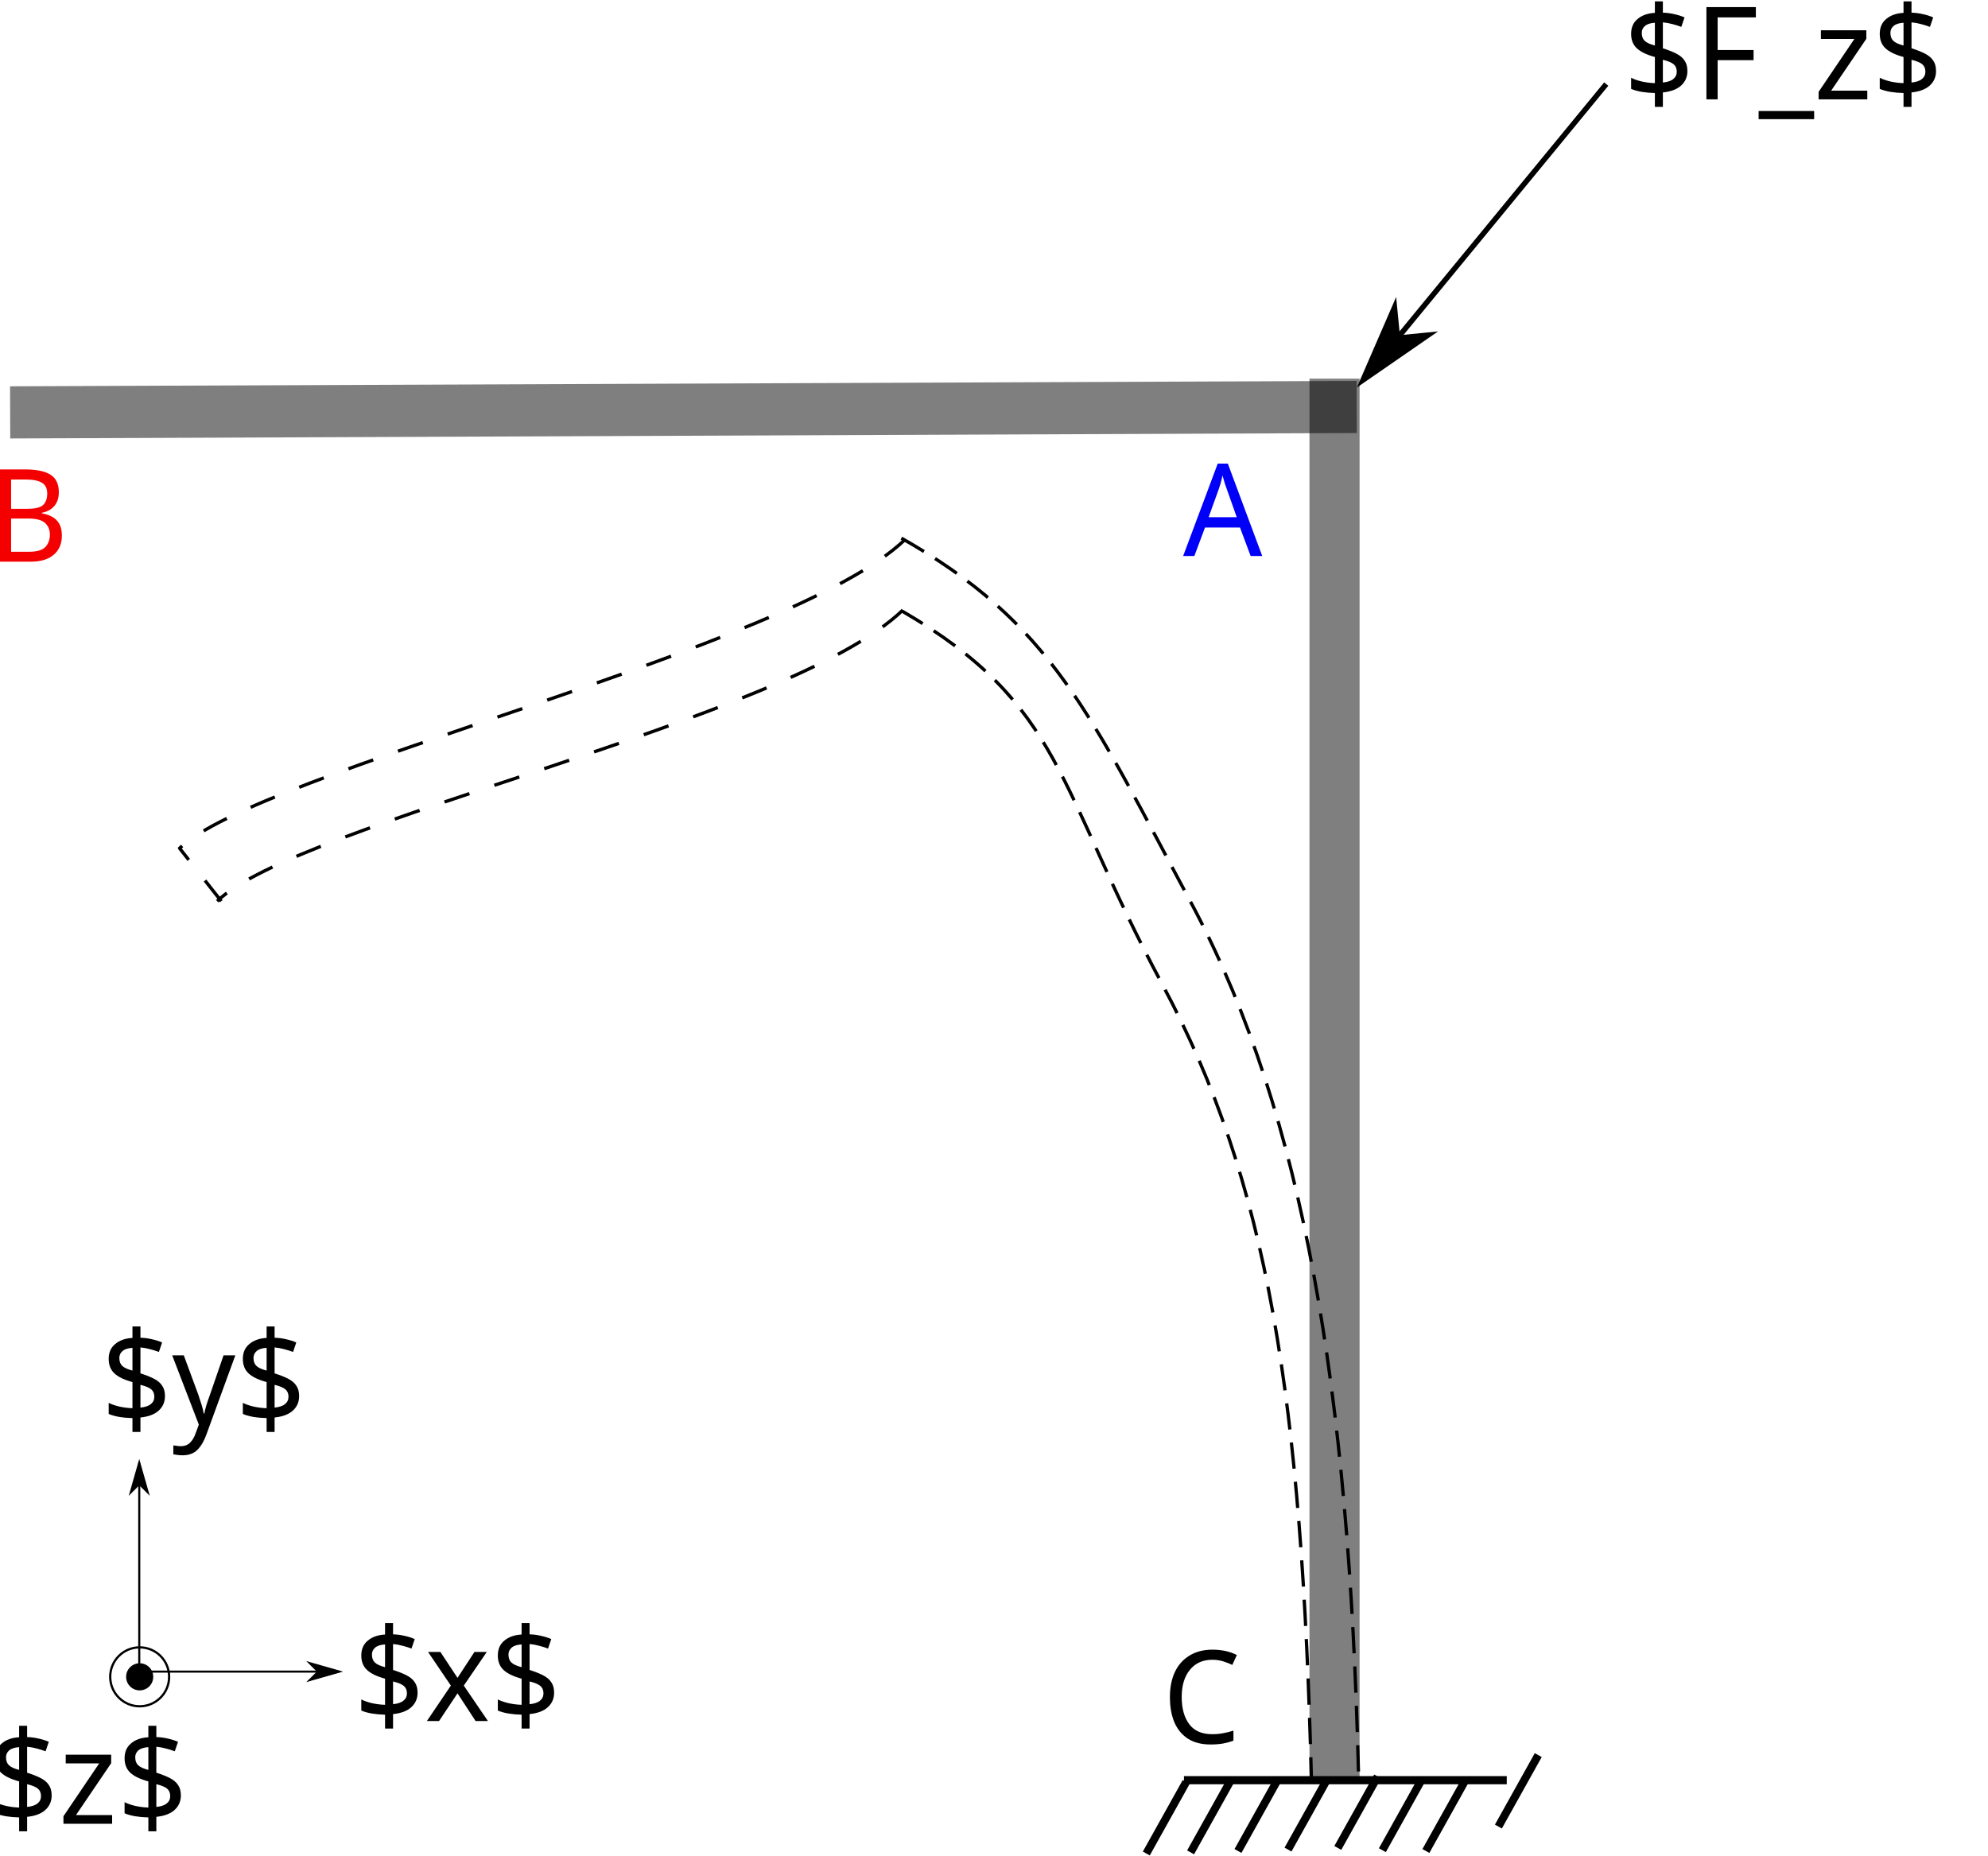
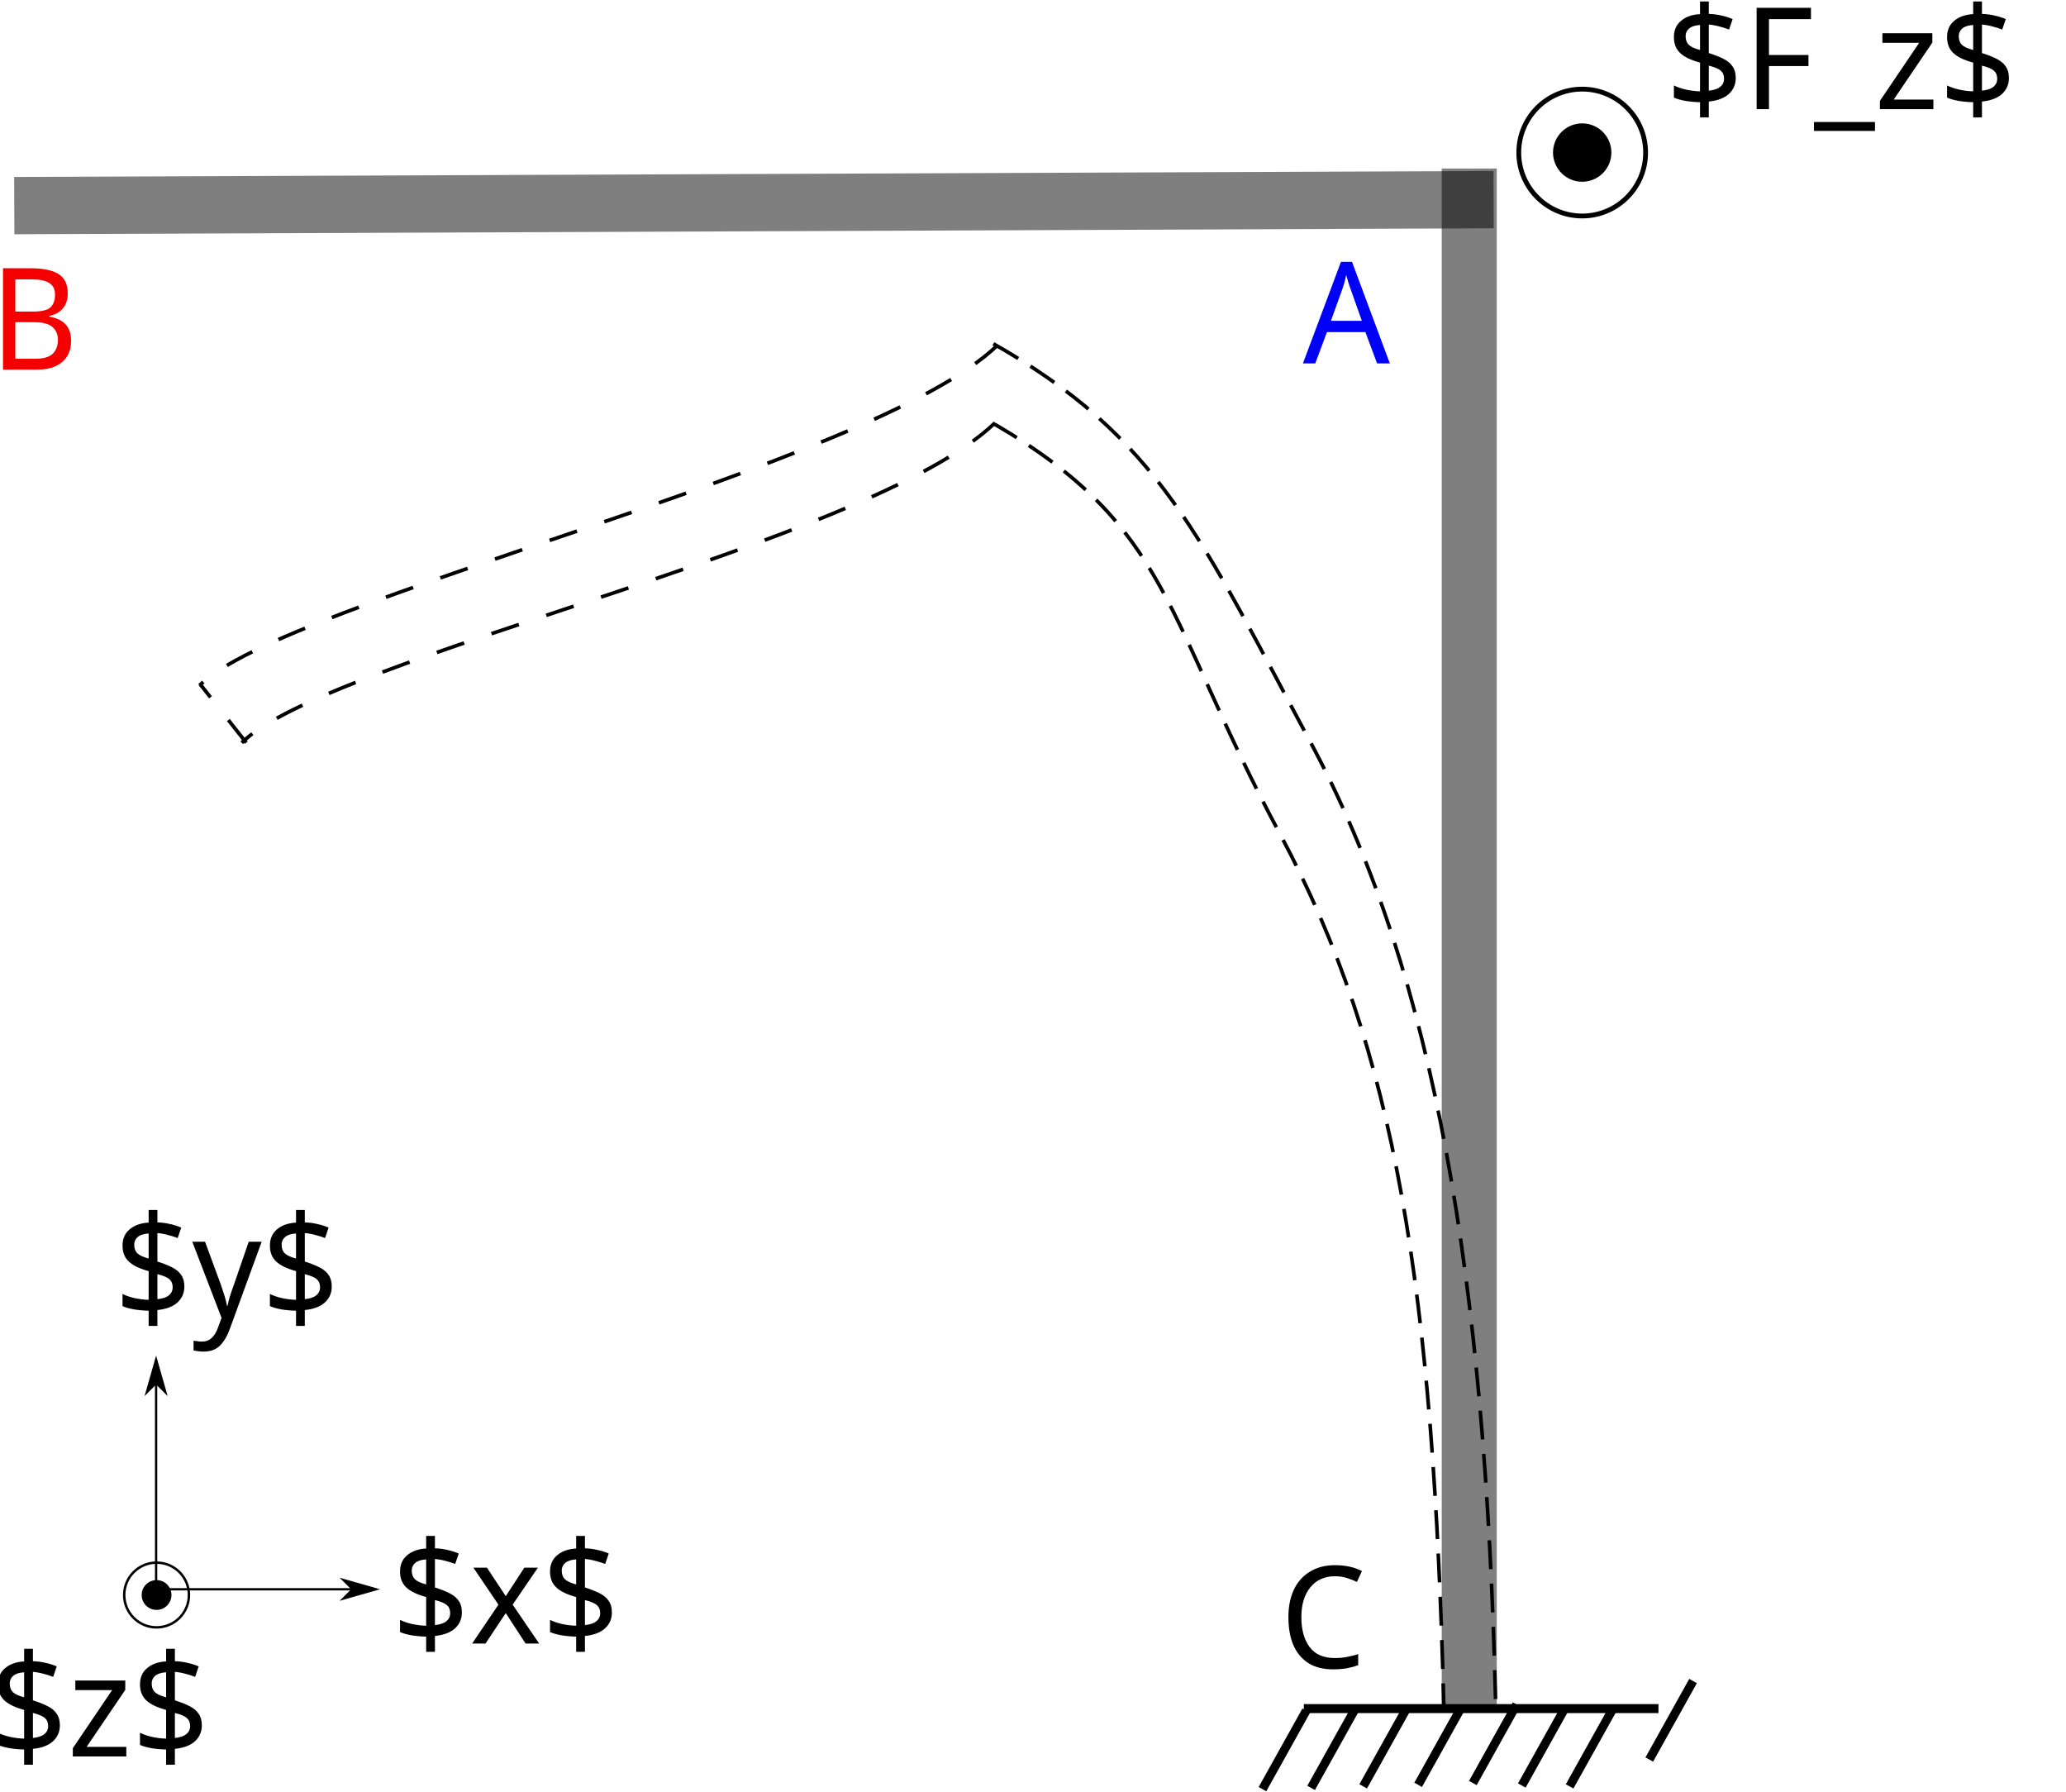
- <svg xmlns="http://www.w3.org/2000/svg" width="160.103mm" height="149.426mm" viewBox="0 0 160.103 149.426" version="1.1" id="svg1243">
+ <svg xmlns="http://www.w3.org/2000/svg" width="151.45mm" height="131.283mm" viewBox="0 0 151.45 131.283" version="1.1" id="svg1243">
  <defs id="defs1237">
    <marker style="overflow:visible" id="marker2302" refX="0" refY="0" orient="auto">
      <path transform="matrix(-0.8,0,0,-0.8,-10,0)" style="fill:#000000;fill-opacity:1;fill-rule:evenodd;stroke:#000000;stroke-width:1pt;stroke-opacity:1" d="M 0,0 5,-5 -12.5,0 5,5 Z" id="path2300" />
    </marker>
    <marker orient="auto" refY="0" refX="0" id="Arrow1Lend-8" style="overflow:visible">
      <path id="path869-4" d="M 0,0 5,-5 -12.5,0 5,5 Z" style="fill:#000000;fill-opacity:1;fill-rule:evenodd;stroke:#000000;stroke-width:1pt;stroke-opacity:1" transform="matrix(-0.8,0,0,-0.8,-10,0)" />
    </marker>
    <marker style="overflow:visible" id="Arrow1Lend" refX="0" refY="0" orient="auto">
      <path transform="matrix(-0.8,0,0,-0.8,-10,0)" style="fill:#000000;fill-opacity:1;fill-rule:evenodd;stroke:#000000;stroke-width:1pt;stroke-opacity:1" d="M 0,0 5,-5 -12.5,0 5,5 Z" id="path869" />
    </marker>
  </defs>
-   <g id="layer1" transform="translate(-76.43044,-78.65592)">
+   <g id="layer1" transform="translate(-76.20149,-96.79878)">
    <g transform="matrix(0.0036514,0.9822181,-0.9436103,0.0038008,269.449,-17.54213)" style="fill:#000000;fill-opacity:0.5" id="g13">
      <rect style="fill:#000000;fill-opacity:0.5;fill-rule:evenodd;stroke-width:0.265" id="rect10" width="4.276" height="114.926" x="128.824" y="89.268" />
    </g>
    <g id="g13-7" style="fill:#000000;fill-opacity:0.5" transform="matrix(0.9436174,0,0,0.9822254,60.3283,21.46915)">
      <rect y="89.268" x="128.824" height="114.926" width="4.276" id="rect10-5" style="fill:#000000;fill-opacity:0.5;fill-rule:evenodd;stroke-width:0.265" />
    </g>
    <path id="path864" d="M 87.585,213.278 H 103.739" style="fill:none;stroke:#000000;stroke-width:0.167;stroke-linecap:butt;stroke-linejoin:miter;stroke-miterlimit:4;stroke-dasharray:none;stroke-opacity:1;marker-end:url(#Arrow1Lend)" />
    <path style="fill:none;stroke:#000000;stroke-width:0.167;stroke-linecap:butt;stroke-linejoin:miter;stroke-miterlimit:4;stroke-dasharray:none;stroke-opacity:1;marker-end:url(#Arrow1Lend-8)" d="m 87.646,213.293 -0.001,-16.815" id="path864-1" />
-     <path id="path2044" d="M 205.788,85.428 186.233,109.221" style="fill:none;stroke:#000000;stroke-width:0.43;stroke-linecap:butt;stroke-linejoin:miter;stroke-miterlimit:4;stroke-dasharray:none;stroke-opacity:1;marker-end:url(#marker2302)" />
    <path id="path2503" d="m 171.78,222.023 c 1.13,0 25.997,0 25.997,0" style="fill:none;stroke:#000000;stroke-width:0.658;stroke-linecap:butt;stroke-linejoin:miter;stroke-miterlimit:4;stroke-dasharray:none;stroke-opacity:1" />
    <path id="path2889" d="m 171.958,222.172 -3.21,5.754" style="fill:none;stroke:#000000;stroke-width:0.64;stroke-linecap:butt;stroke-linejoin:miter;stroke-miterlimit:4;stroke-dasharray:none;stroke-opacity:1" />
    <path style="fill:none;stroke:#000000;stroke-width:0.64;stroke-linecap:butt;stroke-linejoin:miter;stroke-miterlimit:4;stroke-dasharray:none;stroke-opacity:1" d="m 175.525,222.082 -3.21,5.754" id="path2889-3" />
    <path id="path2889-3-9" d="m 179.341,221.968 -3.21,5.755" style="fill:none;stroke:#000000;stroke-width:0.64;stroke-linecap:butt;stroke-linejoin:miter;stroke-miterlimit:4;stroke-dasharray:none;stroke-opacity:1" />
    <path style="fill:none;stroke:#000000;stroke-width:0.64;stroke-linecap:butt;stroke-linejoin:miter;stroke-miterlimit:4;stroke-dasharray:none;stroke-opacity:1" d="m 183.37,221.856 -3.21,5.755" id="path2889-3-9-8" />
    <path id="path2889-3-9-8-5" d="m 187.38,221.724 -3.21,5.755" style="fill:none;stroke:#000000;stroke-width:0.64;stroke-linecap:butt;stroke-linejoin:miter;stroke-miterlimit:4;stroke-dasharray:none;stroke-opacity:1" />
    <path style="fill:none;stroke:#000000;stroke-width:0.64;stroke-linecap:butt;stroke-linejoin:miter;stroke-miterlimit:4;stroke-dasharray:none;stroke-opacity:1" d="m 190.969,221.906 -3.21,5.755" id="path2889-3-9-8-5-1" />
    <path id="path2889-3-9-8-5-1-6" d="m 194.474,221.971 -3.21,5.754" style="fill:none;stroke:#000000;stroke-width:0.64;stroke-linecap:butt;stroke-linejoin:miter;stroke-miterlimit:4;stroke-dasharray:none;stroke-opacity:1" />
    <path style="fill:none;stroke:#000000;stroke-width:0.64;stroke-linecap:butt;stroke-linejoin:miter;stroke-miterlimit:4;stroke-dasharray:none;stroke-opacity:1" d="m 200.313,220.002 -3.21,5.755" id="path2889-3-9-8-5-1-6-7" />
    <text id="text3013" y="212.942" x="107.039" style="font-style:normal;font-weight:normal;font-size:10.189px;line-height:1.25;font-family:sans-serif;fill:#000000;fill-opacity:1;stroke:none;stroke-width:0.255" xml:space="preserve" transform="scale(0.9801496,1.020252)">
      <tspan style="stroke-width:0.255" y="212.942" x="107.039" id="tspan3011">$x$</tspan>
    </text>
    <g id="g1714" transform="translate(41.5322,74.14537)">
      <g id="g1707">
        <g id="g1701">
          <g id="g1696">
            <text xml:space="preserve" style="font-style:normal;font-weight:normal;font-size:10.189px;line-height:1.25;font-family:sans-serif;fill:#000000;fill-opacity:1;stroke:none;stroke-width:0.255" x="43.91" y="116.856" id="text3013-2" transform="scale(0.9801496,1.020252)">
              <tspan id="tspan3011-0" x="43.91" y="116.856" style="stroke-width:0.255">$y$</tspan>
            </text>
          </g>
        </g>
      </g>
    </g>
    <text id="text3013-2-0" y="221.052" x="76.974" style="font-style:normal;font-weight:normal;font-size:10.189px;line-height:1.25;font-family:sans-serif;fill:#000000;fill-opacity:1;stroke:none;stroke-width:0.255" xml:space="preserve" transform="scale(0.9801496,1.020252)">
      <tspan style="stroke-width:0.255" y="221.052" x="76.974" id="tspan3011-0-7">$z$</tspan>
    </text>
-     <text id="text3013-2-4" y="84.935" x="211.375" style="font-style:normal;font-weight:normal;font-size:10.189px;line-height:1.25;font-family:sans-serif;fill:#000000;fill-opacity:1;stroke:none;stroke-width:0.255" xml:space="preserve" transform="scale(0.9801496,1.020252)">
-       <tspan style="stroke-width:0.255" y="84.935" x="211.375" id="tspan3011-0-8">$F_z$</tspan>
+     <text id="text3013-2-4" y="102.718" x="202.312" style="font-style:normal;font-weight:normal;font-size:10.189px;line-height:1.25;font-family:sans-serif;fill:#000000;fill-opacity:1;stroke:none;stroke-width:0.255" xml:space="preserve" transform="scale(0.9801496,1.020252)">
+       <tspan style="stroke-width:0.255" y="102.718" x="202.312" id="tspan3011-0-8">$F_z$</tspan>
    </text>
-     <text id="text3013-2-9" y="120.988" x="175.19" style="font-style:normal;font-weight:normal;font-size:10.189px;line-height:1.25;font-family:sans-serif;fill:#0000f8;fill-opacity:1;stroke:none;stroke-width:0.255;" xml:space="preserve" transform="scale(0.9801496,1.020252)">
-       <tspan style="stroke-width:0.255;fill:#0000f8;fill-opacity:1;" y="120.988" x="175.19" id="tspan3011-0-1">A</tspan>
+     <text id="text3013-2-9" y="120.988" x="175.19" style="font-style:normal;font-weight:normal;font-size:10.189px;line-height:1.25;font-family:sans-serif;fill:#0000f8;fill-opacity:1;stroke:none;stroke-width:0.255" xml:space="preserve" transform="scale(0.9801496,1.020252)">
+       <tspan style="fill:#0000f8;fill-opacity:1;stroke-width:0.255" y="120.988" x="175.19" id="tspan3011-0-1">A</tspan>
    </text>
-     <text xml:space="preserve" style="font-style:normal;font-weight:normal;font-size:10.189px;line-height:1.25;font-family:sans-serif;fill:#f40000;fill-opacity:1;stroke:none;stroke-width:0.255;" x="76.983" y="121.433" id="text3013-2-9-4" transform="scale(0.9801496,1.020252)">
-       <tspan id="tspan3011-0-1-7" x="76.983" y="121.433" style="stroke-width:0.255;fill:#f40000;fill-opacity:1;">B</tspan>
+     <text xml:space="preserve" style="font-style:normal;font-weight:normal;font-size:10.189px;line-height:1.25;font-family:sans-serif;fill:#f40000;fill-opacity:1;stroke:none;stroke-width:0.255" x="76.983" y="121.433" id="text3013-2-9-4" transform="scale(0.9801496,1.020252)">
+       <tspan id="tspan3011-0-1-7" x="76.983" y="121.433" style="fill:#f40000;fill-opacity:1;stroke-width:0.255">B</tspan>
    </text>
    <circle style="opacity:1;fill:none;fill-opacity:1;stroke:#000000;stroke-width:0.18;stroke-miterlimit:4;stroke-dasharray:none;stroke-dashoffset:0;stroke-opacity:1;paint-order:fill markers stroke" id="path57" cx="87.679" cy="213.698" r="2.373" />
    <circle style="opacity:1;fill:#000000;fill-opacity:1;stroke:#000000;stroke-width:0.08;stroke-miterlimit:4;stroke-dasharray:none;stroke-dashoffset:0;stroke-opacity:1;paint-order:fill markers stroke" id="path57-9" cx="87.679" cy="213.698" r="1.052" />
    <path style="fill:none;stroke:#000000;stroke-width:0.265;stroke-linecap:butt;stroke-linejoin:miter;stroke-miterlimit:4;stroke-dasharray:2.117, 1.058;stroke-dashoffset:0;stroke-opacity:1" d="m 185.833,221.322 c -0.775,-31.018 -4.459,-52.731 -13.183,-69.403 -8.53,-15.897 -11.438,-23.07 -23.845,-30.049" id="path3361-9-0" />
    <path style="fill:none;stroke:#000000;stroke-width:0.265;stroke-linecap:butt;stroke-linejoin:miter;stroke-miterlimit:4;stroke-dasharray:2.117, 1.058;stroke-dashoffset:0;stroke-opacity:1" d="m 182.054,222.291 c -0.775,-31.018 -3.49,-48.466 -12.02,-64.363 -8.53,-15.897 -7.948,-22.488 -20.937,-30.049" id="path3361-2" />
    <path style="fill:none;stroke:#000000;stroke-width:0.265;stroke-linecap:butt;stroke-linejoin:miter;stroke-miterlimit:4;stroke-dasharray:2.117, 2.117;stroke-dashoffset:0;stroke-opacity:1" d="m 149.323,122.104 c -9.257,8.932 -52.02,18.593 -58.494,24.925" id="path1099" />
    <path style="fill:none;stroke:#000000;stroke-width:0.265;stroke-linecap:butt;stroke-linejoin:miter;stroke-miterlimit:4;stroke-dasharray:2.117, 2.117;stroke-dashoffset:0;stroke-opacity:1" d="m 149.142,127.787 c -9.257,8.932 -48.748,17.115 -55.222,23.447" id="path1099-3" />
    <path style="fill:none;stroke:#000000;stroke-width:0.265;stroke-linecap:butt;stroke-linejoin:miter;stroke-miterlimit:4;stroke-dasharray:2.117, 2.117;stroke-dashoffset:0;stroke-opacity:1" d="m 94.251,151.231 -3.378,-4.288" id="path1116" />
    <text id="text3013-2-9-1" y="214.684" x="173.48" style="font-style:normal;font-weight:normal;font-size:10.189px;line-height:1.25;font-family:sans-serif;fill:#000000;fill-opacity:1;stroke:none;stroke-width:0.255" xml:space="preserve" transform="scale(0.9801496,1.020252)">
      <tspan style="stroke-width:0.255" y="214.684" x="173.48" id="tspan3011-0-1-2">C</tspan>
    </text>
+     <circle style="opacity:1;fill:none;fill-opacity:1;stroke:#000000;stroke-width:0.352;stroke-miterlimit:4;stroke-dasharray:none;stroke-dashoffset:0;stroke-opacity:1;paint-order:fill markers stroke" id="path57-3" cx="192.186" cy="107.98" r="4.649" />
+     <circle style="opacity:1;fill:#000000;fill-opacity:1;stroke:#000000;stroke-width:0.156;stroke-miterlimit:4;stroke-dasharray:none;stroke-dashoffset:0;stroke-opacity:1;paint-order:fill markers stroke" id="path57-9-6" cx="192.186" cy="107.98" r="2.061" />
  </g>
</svg>
